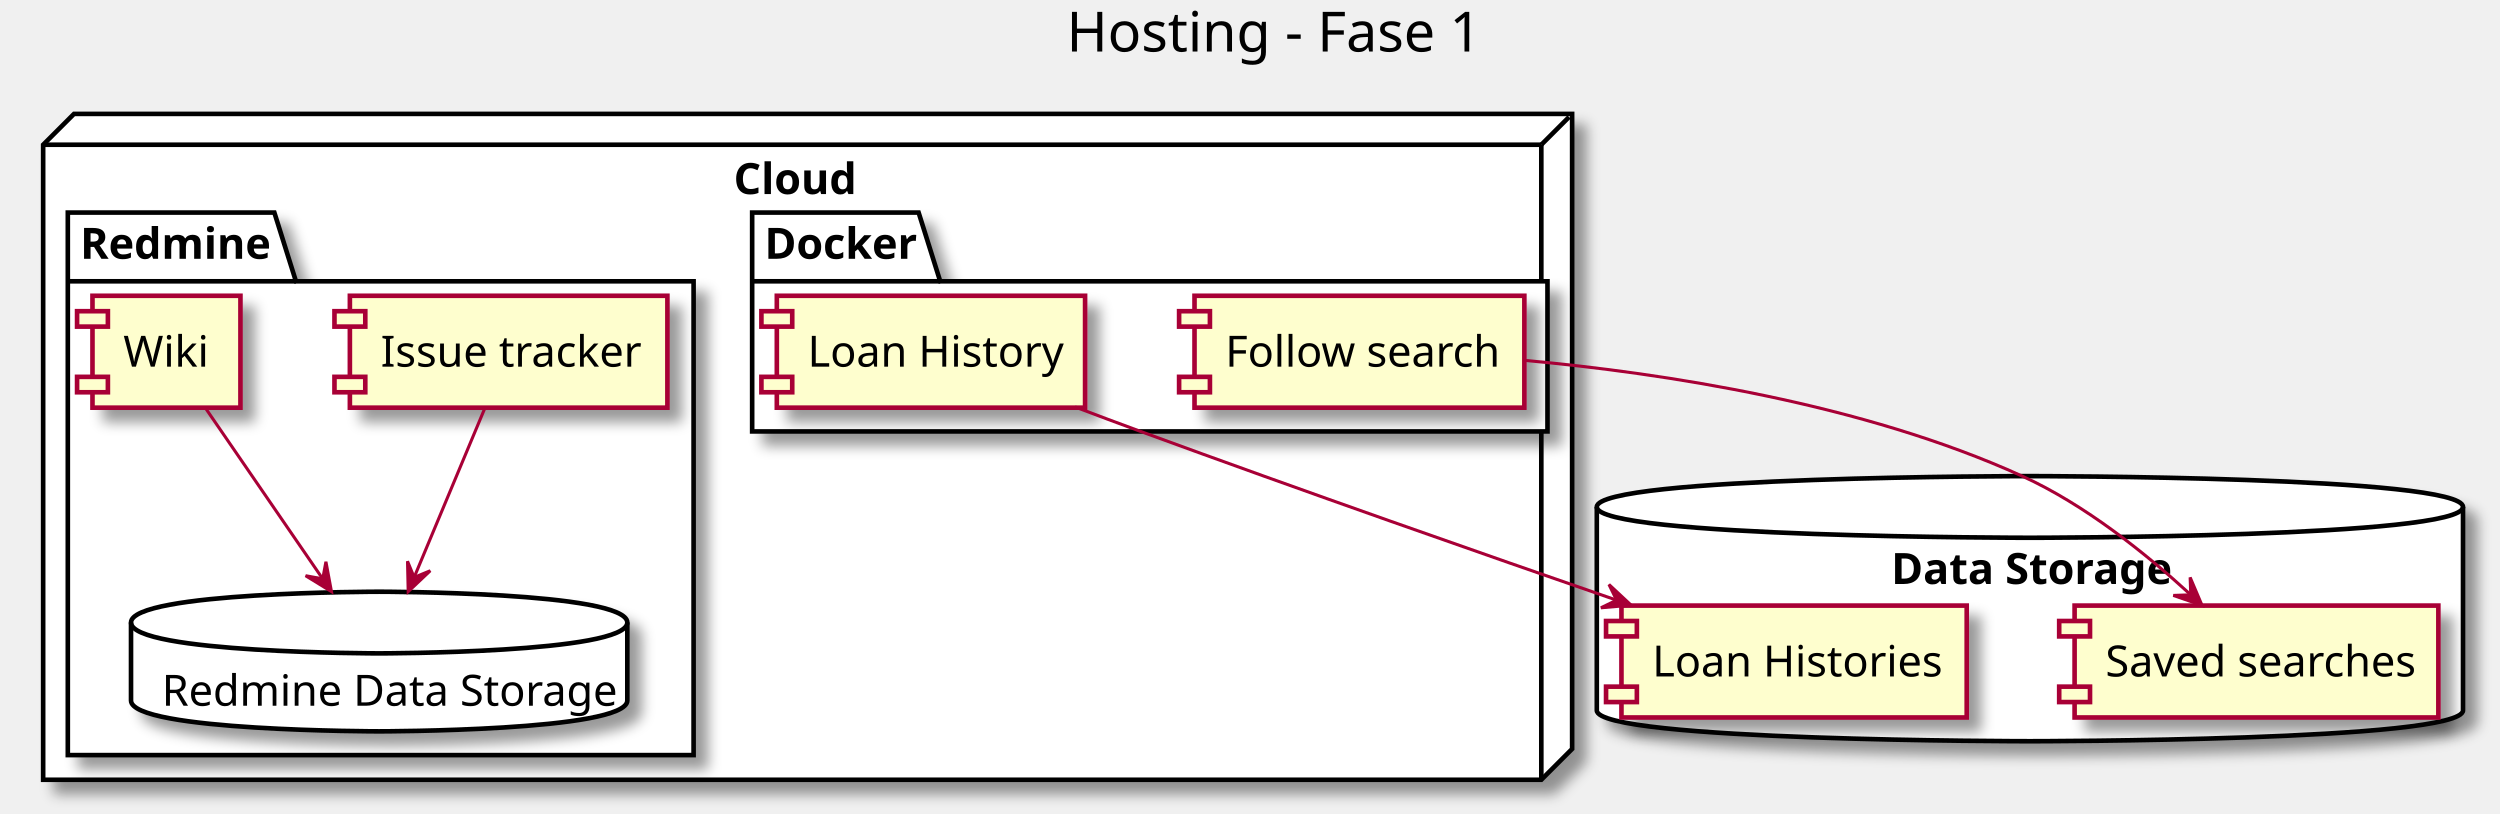
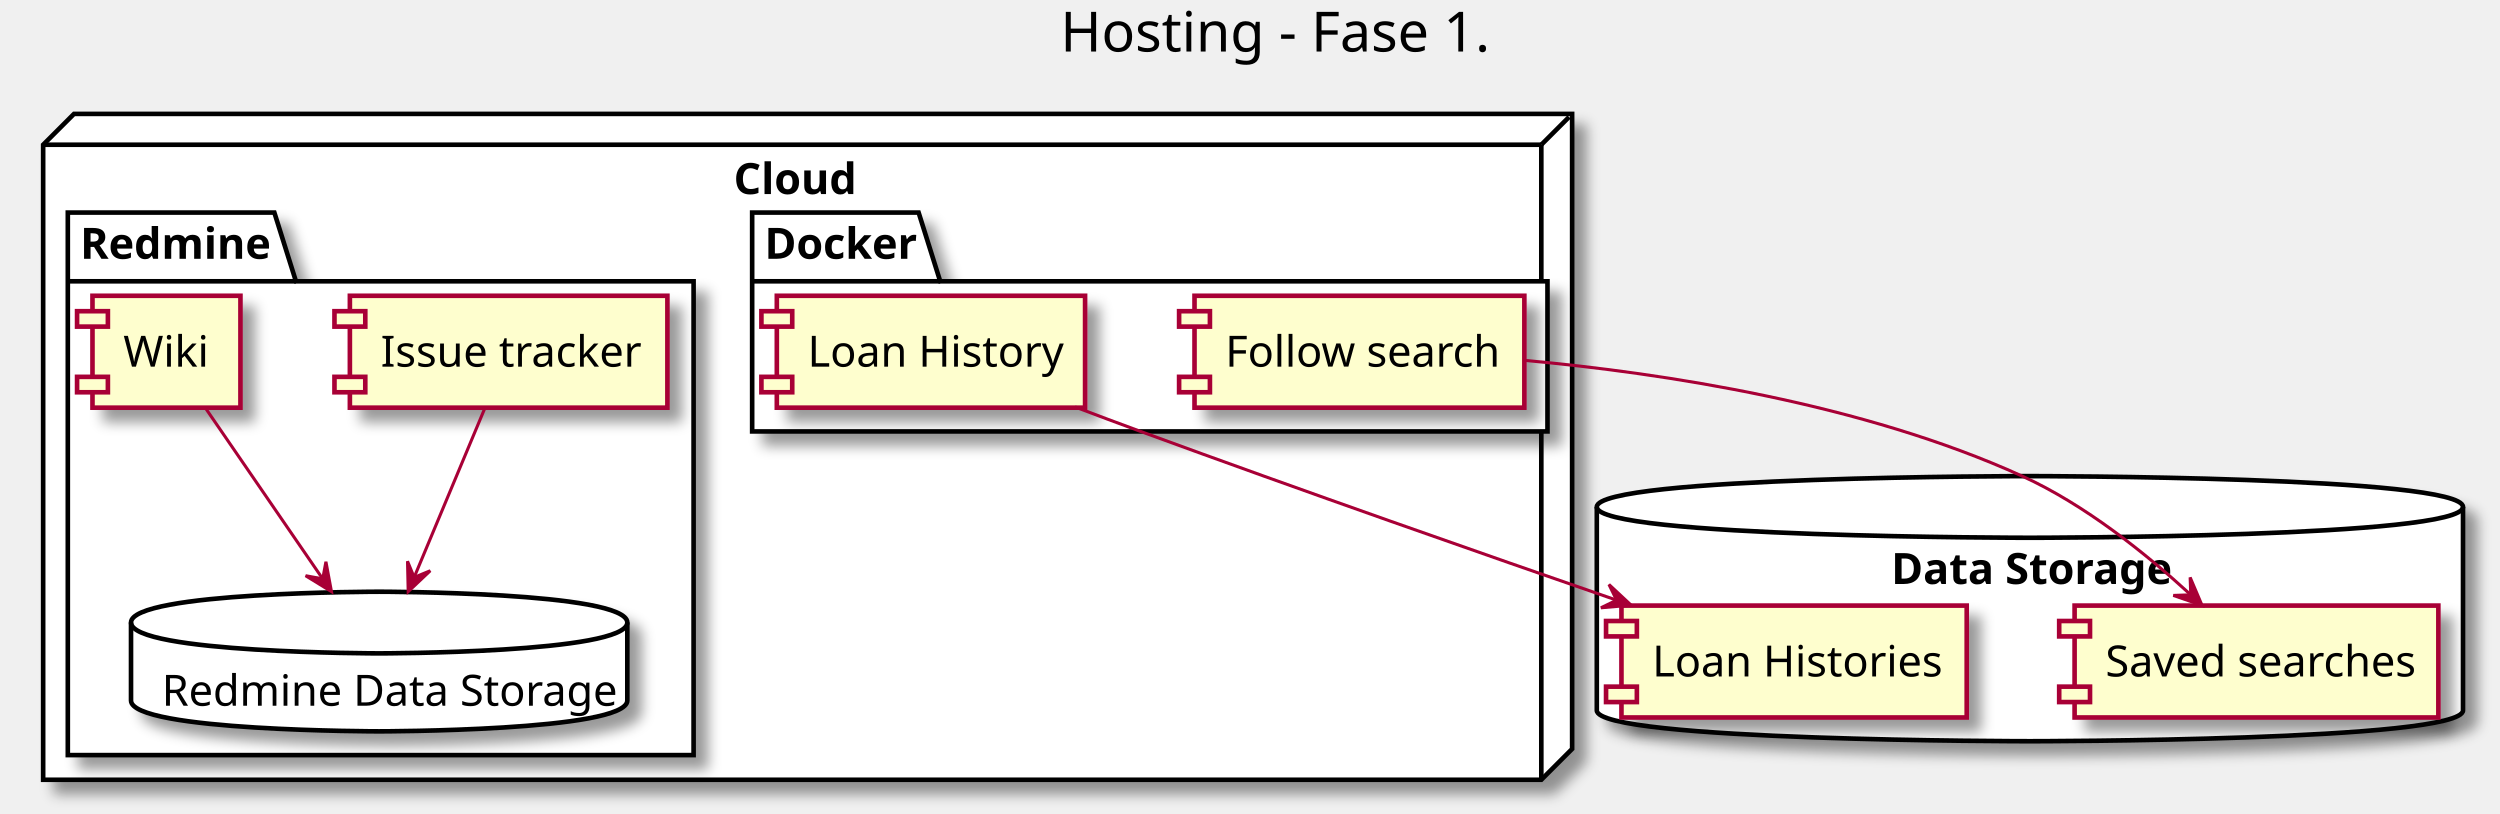
<svg xmlns="http://www.w3.org/2000/svg" contentScriptType="application/ecmascript" contentStyleType="text/css" height="264px" preserveAspectRatio="none" style="width:811px;height:264px;" version="1.1" viewBox="0 0 811 264" width="811px" zoomAndPan="magnify">
  <defs>
-     <filter height="300%" id="fnfhwznn9ph02" width="300%" x="-1" y="-1">
+     <filter height="300%" id="foz29wdj1ejf4" width="300%" x="-1" y="-1">
      <feGaussianBlur result="blurOut" stdDeviation="2.0" />
      <feColorMatrix in="blurOut" result="blurOut2" type="matrix" values="0 0 0 0 0 0 0 0 0 0 0 0 0 0 0 0 0 0 .4 0" />
      <feOffset dx="4.0" dy="4.0" in="blurOut2" result="blurOut3" />
      <feBlend in="SourceGraphic" in2="blurOut3" mode="normal" />
    </filter>
  </defs>
  <g>
-     <text fill="#000000" font-family="sans-serif" font-size="18" lengthAdjust="spacingAndGlyphs" textLength="133" x="346" y="16.708">Hosting - Fase 1</text>
-     <polygon fill="#FFFFFF" filter="url(#fnfhwznn9ph02)" points="14,46.953,24,36.953,510,36.953,510,242.953,500,252.953,14,252.953,14,46.953" style="stroke: #000000; stroke-width: 1.5;" />
+     <text fill="#000000" font-family="sans-serif" font-size="18" lengthAdjust="spacingAndGlyphs" textLength="137" x="344" y="16.708">Hosting - Fase 1.</text>
+     <polygon fill="#FFFFFF" filter="url(#foz29wdj1ejf4)" points="14,46.953,24,36.953,510,36.953,510,242.953,500,252.953,14,252.953,14,46.953" style="stroke: #000000; stroke-width: 1.5;" />
    <line style="stroke: #000000; stroke-width: 1.5;" x1="500" x2="509" y1="46.953" y2="37.953" />
    <line style="stroke: #000000; stroke-width: 1.5;" x1="14" x2="500" y1="46.953" y2="46.953" />
    <line style="stroke: #000000; stroke-width: 1.5;" x1="500" x2="500" y1="46.953" y2="252.953" />
    <text fill="#000000" font-family="sans-serif" font-size="14" font-weight="bold" lengthAdjust="spacingAndGlyphs" textLength="40" x="238" y="62.948">Cloud</text>
-     <polygon fill="#FFFFFF" filter="url(#fnfhwznn9ph02)" points="22,68.953,89,68.953,96,91.25,225,91.25,225,244.953,22,244.953,22,68.953" style="stroke: #000000; stroke-width: 1.5;" />
+     <polygon fill="#FFFFFF" filter="url(#foz29wdj1ejf4)" points="22,68.953,89,68.953,96,91.25,225,91.25,225,244.953,22,244.953,22,68.953" style="stroke: #000000; stroke-width: 1.5;" />
    <line style="stroke: #000000; stroke-width: 1.5;" x1="22" x2="96" y1="91.25" y2="91.25" />
    <text fill="#000000" font-family="sans-serif" font-size="14" font-weight="bold" lengthAdjust="spacingAndGlyphs" textLength="61" x="26" y="83.948">Redmine</text>
-     <polygon fill="#FFFFFF" filter="url(#fnfhwznn9ph02)" points="244,68.953,298,68.953,305,91.25,502,91.25,502,139.953,244,139.953,244,68.953" style="stroke: #000000; stroke-width: 1.5;" />
+     <polygon fill="#FFFFFF" filter="url(#foz29wdj1ejf4)" points="244,68.953,298,68.953,305,91.25,502,91.25,502,139.953,244,139.953,244,68.953" style="stroke: #000000; stroke-width: 1.5;" />
    <line style="stroke: #000000; stroke-width: 1.5;" x1="244" x2="305" y1="91.25" y2="91.25" />
    <text fill="#000000" font-family="sans-serif" font-size="14" font-weight="bold" lengthAdjust="spacingAndGlyphs" textLength="48" x="248" y="83.948">Docker</text>
-     <path d="M518,164.453 C518,154.453 658.5,154.453 658.5,154.453 C658.5,154.453 799,154.453 799,164.453 L799,230.453 C799,240.453 658.5,240.453 658.5,240.453 C658.5,240.453 518,240.453 518,230.453 L518,164.453 " fill="#FFFFFF" filter="url(#fnfhwznn9ph02)" style="stroke: #000000; stroke-width: 1.5;" />
+     <path d="M518,164.453 C518,154.453 658.5,154.453 658.5,154.453 C658.5,154.453 799,154.453 799,164.453 L799,230.453 C799,240.453 658.5,240.453 658.5,240.453 C658.5,240.453 518,240.453 518,230.453 L518,164.453 " fill="#FFFFFF" filter="url(#foz29wdj1ejf4)" style="stroke: #000000; stroke-width: 1.5;" />
    <path d="M518,164.453 C518,174.453 658.5,174.453 658.5,174.453 C658.5,174.453 799,174.453 799,164.453 " fill="none" style="stroke: #000000; stroke-width: 1.5;" />
    <text fill="#000000" font-family="sans-serif" font-size="14" font-weight="bold" lengthAdjust="spacingAndGlyphs" textLength="90" x="613.5" y="189.448">Data Storage</text>
-     <rect fill="#FEFECE" filter="url(#fnfhwznn9ph02)" height="36.297" style="stroke: #A80036; stroke-width: 1.5;" width="103" x="113.5" y="95.953" />
+     <rect fill="#FEFECE" filter="url(#foz29wdj1ejf4)" height="36.297" style="stroke: #A80036; stroke-width: 1.5;" width="103" x="113.5" y="95.953" />
    <rect fill="#FEFECE" height="5" style="stroke: #A80036; stroke-width: 1.5;" width="10" x="108.5" y="100.953" />
    <rect fill="#FEFECE" height="5" style="stroke: #A80036; stroke-width: 1.5;" width="10" x="108.5" y="122.25" />
    <text fill="#000000" font-family="sans-serif" font-size="14" lengthAdjust="spacingAndGlyphs" textLength="83" x="123.5" y="118.948">Issue tracker</text>
-     <rect fill="#FEFECE" filter="url(#fnfhwznn9ph02)" height="36.297" style="stroke: #A80036; stroke-width: 1.5;" width="48" x="30" y="95.953" />
+     <rect fill="#FEFECE" filter="url(#foz29wdj1ejf4)" height="36.297" style="stroke: #A80036; stroke-width: 1.5;" width="48" x="30" y="95.953" />
    <rect fill="#FEFECE" height="5" style="stroke: #A80036; stroke-width: 1.5;" width="10" x="25" y="100.953" />
    <rect fill="#FEFECE" height="5" style="stroke: #A80036; stroke-width: 1.5;" width="10" x="25" y="122.25" />
    <text fill="#000000" font-family="sans-serif" font-size="14" lengthAdjust="spacingAndGlyphs" textLength="28" x="40" y="118.948">Wiki</text>
-     <path d="M42.5,201.953 C42.5,191.953 123,191.953 123,191.953 C123,191.953 203.5,191.953 203.5,201.953 L203.5,227.25 C203.5,237.25 123,237.25 123,237.25 C123,237.25 42.5,237.25 42.5,227.25 L42.5,201.953 " fill="#FFFFFF" filter="url(#fnfhwznn9ph02)" style="stroke: #000000; stroke-width: 1.5;" />
+     <path d="M42.5,201.953 C42.5,191.953 123,191.953 123,191.953 C123,191.953 203.5,191.953 203.5,201.953 L203.5,227.25 C203.5,237.25 123,237.25 123,237.25 C123,237.25 42.5,237.25 42.5,227.25 L42.5,201.953 " fill="#FFFFFF" filter="url(#foz29wdj1ejf4)" style="stroke: #000000; stroke-width: 1.5;" />
    <path d="M42.5,201.953 C42.5,211.953 123,211.953 123,211.953 C123,211.953 203.5,211.953 203.5,201.953 " fill="none" style="stroke: #000000; stroke-width: 1.5;" />
    <text fill="#000000" font-family="sans-serif" font-size="14" lengthAdjust="spacingAndGlyphs" textLength="141" x="52.5" y="228.948">Redmine Data Storage</text>
-     <rect fill="#FEFECE" filter="url(#fnfhwznn9ph02)" height="36.297" style="stroke: #A80036; stroke-width: 1.5;" width="107" x="387.5" y="95.953" />
+     <rect fill="#FEFECE" filter="url(#foz29wdj1ejf4)" height="36.297" style="stroke: #A80036; stroke-width: 1.5;" width="107" x="387.5" y="95.953" />
    <rect fill="#FEFECE" height="5" style="stroke: #A80036; stroke-width: 1.5;" width="10" x="382.5" y="100.953" />
    <rect fill="#FEFECE" height="5" style="stroke: #A80036; stroke-width: 1.5;" width="10" x="382.5" y="122.25" />
    <text fill="#000000" font-family="sans-serif" font-size="14" lengthAdjust="spacingAndGlyphs" textLength="87" x="397.5" y="118.948">Follow search</text>
-     <rect fill="#FEFECE" filter="url(#fnfhwznn9ph02)" height="36.297" style="stroke: #A80036; stroke-width: 1.5;" width="100" x="252" y="95.953" />
+     <rect fill="#FEFECE" filter="url(#foz29wdj1ejf4)" height="36.297" style="stroke: #A80036; stroke-width: 1.5;" width="100" x="252" y="95.953" />
    <rect fill="#FEFECE" height="5" style="stroke: #A80036; stroke-width: 1.5;" width="10" x="247" y="100.953" />
    <rect fill="#FEFECE" height="5" style="stroke: #A80036; stroke-width: 1.5;" width="10" x="247" y="122.25" />
    <text fill="#000000" font-family="sans-serif" font-size="14" lengthAdjust="spacingAndGlyphs" textLength="80" x="262" y="118.948">Loan History</text>
-     <rect fill="#FEFECE" filter="url(#fnfhwznn9ph02)" height="36.297" style="stroke: #A80036; stroke-width: 1.5;" width="112" x="526" y="196.453" />
+     <rect fill="#FEFECE" filter="url(#foz29wdj1ejf4)" height="36.297" style="stroke: #A80036; stroke-width: 1.5;" width="112" x="526" y="196.453" />
    <rect fill="#FEFECE" height="5" style="stroke: #A80036; stroke-width: 1.5;" width="10" x="521" y="201.453" />
    <rect fill="#FEFECE" height="5" style="stroke: #A80036; stroke-width: 1.5;" width="10" x="521" y="222.75" />
    <text fill="#000000" font-family="sans-serif" font-size="14" lengthAdjust="spacingAndGlyphs" textLength="92" x="536" y="219.448">Loan Histories</text>
-     <rect fill="#FEFECE" filter="url(#fnfhwznn9ph02)" height="36.297" style="stroke: #A80036; stroke-width: 1.5;" width="118" x="673" y="196.453" />
+     <rect fill="#FEFECE" filter="url(#foz29wdj1ejf4)" height="36.297" style="stroke: #A80036; stroke-width: 1.5;" width="118" x="673" y="196.453" />
    <rect fill="#FEFECE" height="5" style="stroke: #A80036; stroke-width: 1.5;" width="10" x="668" y="201.453" />
    <rect fill="#FEFECE" height="5" style="stroke: #A80036; stroke-width: 1.5;" width="10" x="668" y="222.75" />
    <text fill="#000000" font-family="sans-serif" font-size="14" lengthAdjust="spacingAndGlyphs" textLength="98" x="683" y="219.448">Saved searches</text>
    <path d="M157.297,132.386 C150.889,147.718 141.676,169.763 134.412,187.145 " fill="none" id="IssueCms-dbRedmine" style="stroke: #A80036; stroke-width: 1.0;" />
    <polygon fill="#A80036" points="132.419,191.915,139.58,185.153,134.347,187.301,132.199,182.068,132.419,191.915" style="stroke: #A80036; stroke-width: 1.0;" />
    <path d="M66.656,132.386 C77.272,147.849 92.577,170.141 104.556,187.59 " fill="none" id="WikiCms-dbRedmine" style="stroke: #A80036; stroke-width: 1.0;" />
    <polygon fill="#A80036" points="107.526,191.915,105.729,182.231,104.696,187.793,99.134,186.759,107.526,191.915" style="stroke: #A80036; stroke-width: 1.0;" />
    <path d="M494.837,116.933 C539.677,121.064 604.32,130.924 656,154.453 C676.418,163.749 696.201,179.658 710.463,192.76 " fill="none" id="FS-tFS" style="stroke: #A80036; stroke-width: 1.0;" />
    <polygon fill="#A80036" points="714.335,196.373,710.484,187.308,710.68,192.962,705.026,193.157,714.335,196.373" style="stroke: #A80036; stroke-width: 1.0;" />
    <path d="M348.759,132.024 C355.863,134.714 363.118,137.429 370,139.953 C422.018,159.034 481.57,179.873 524.285,194.647 " fill="none" id="LH-tLH" style="stroke: #A80036; stroke-width: 1.0;" />
    <polygon fill="#A80036" points="529.148,196.328,521.948,189.607,524.422,194.695,519.335,197.168,529.148,196.328" style="stroke: #A80036; stroke-width: 1.0;" />
  </g>
</svg>
